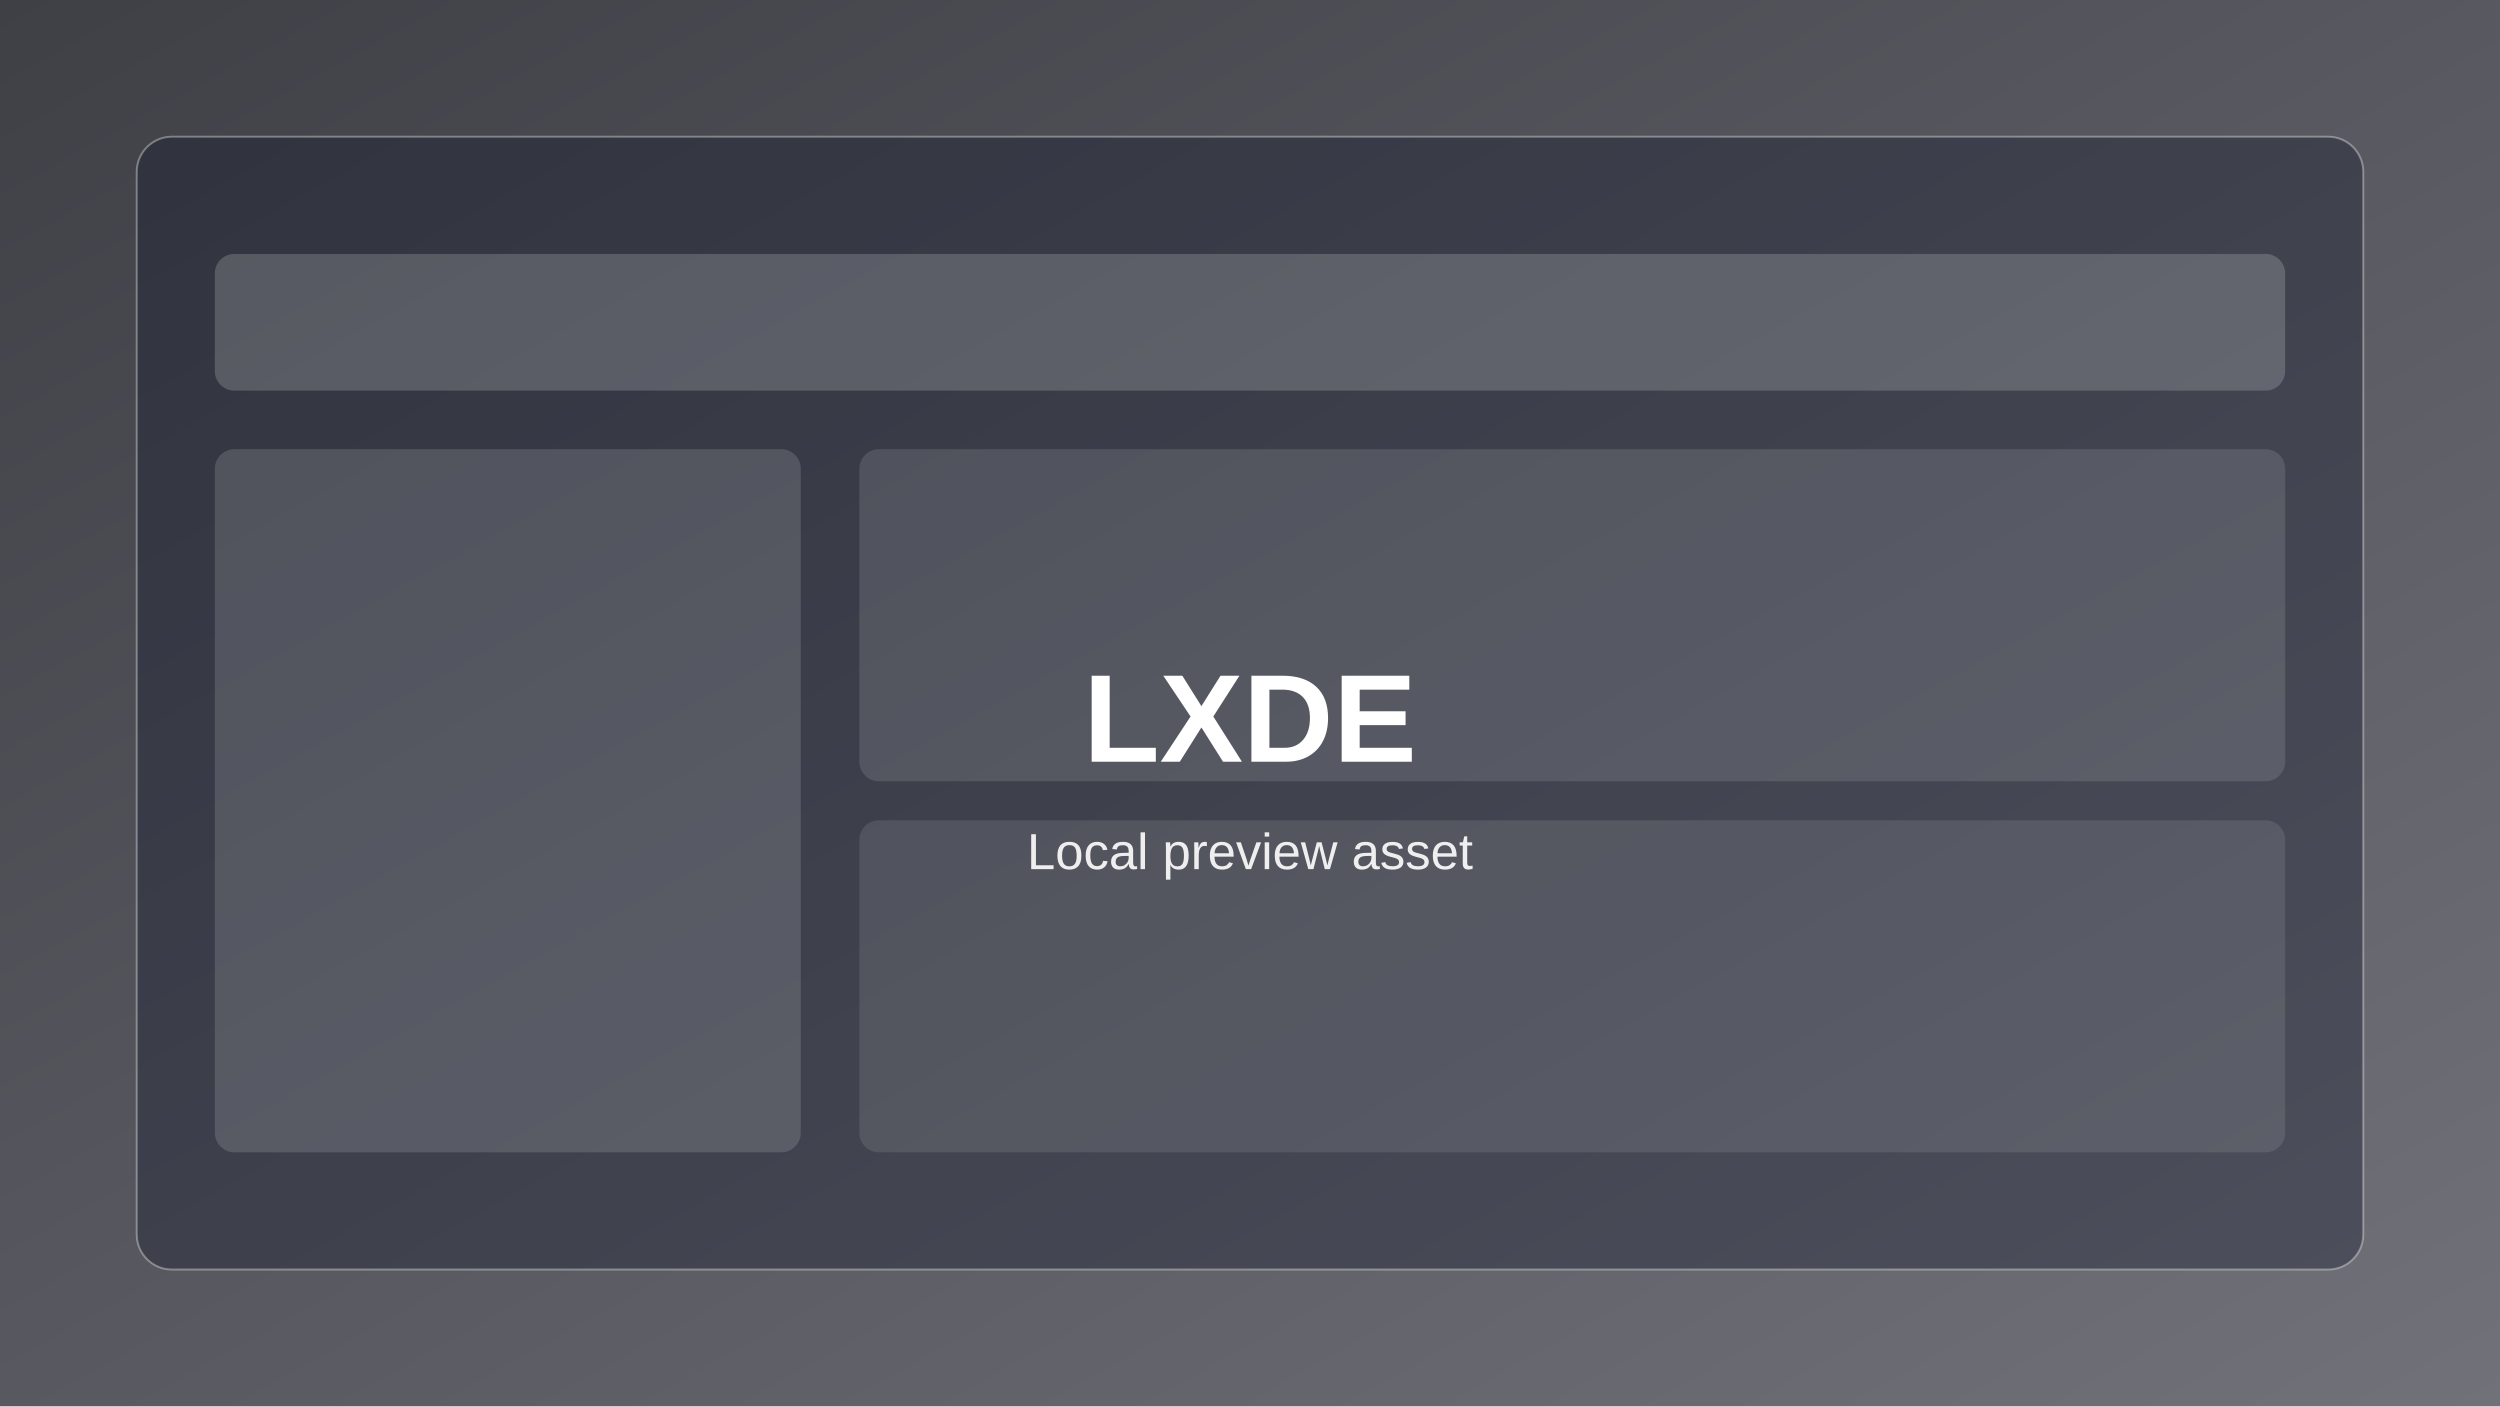
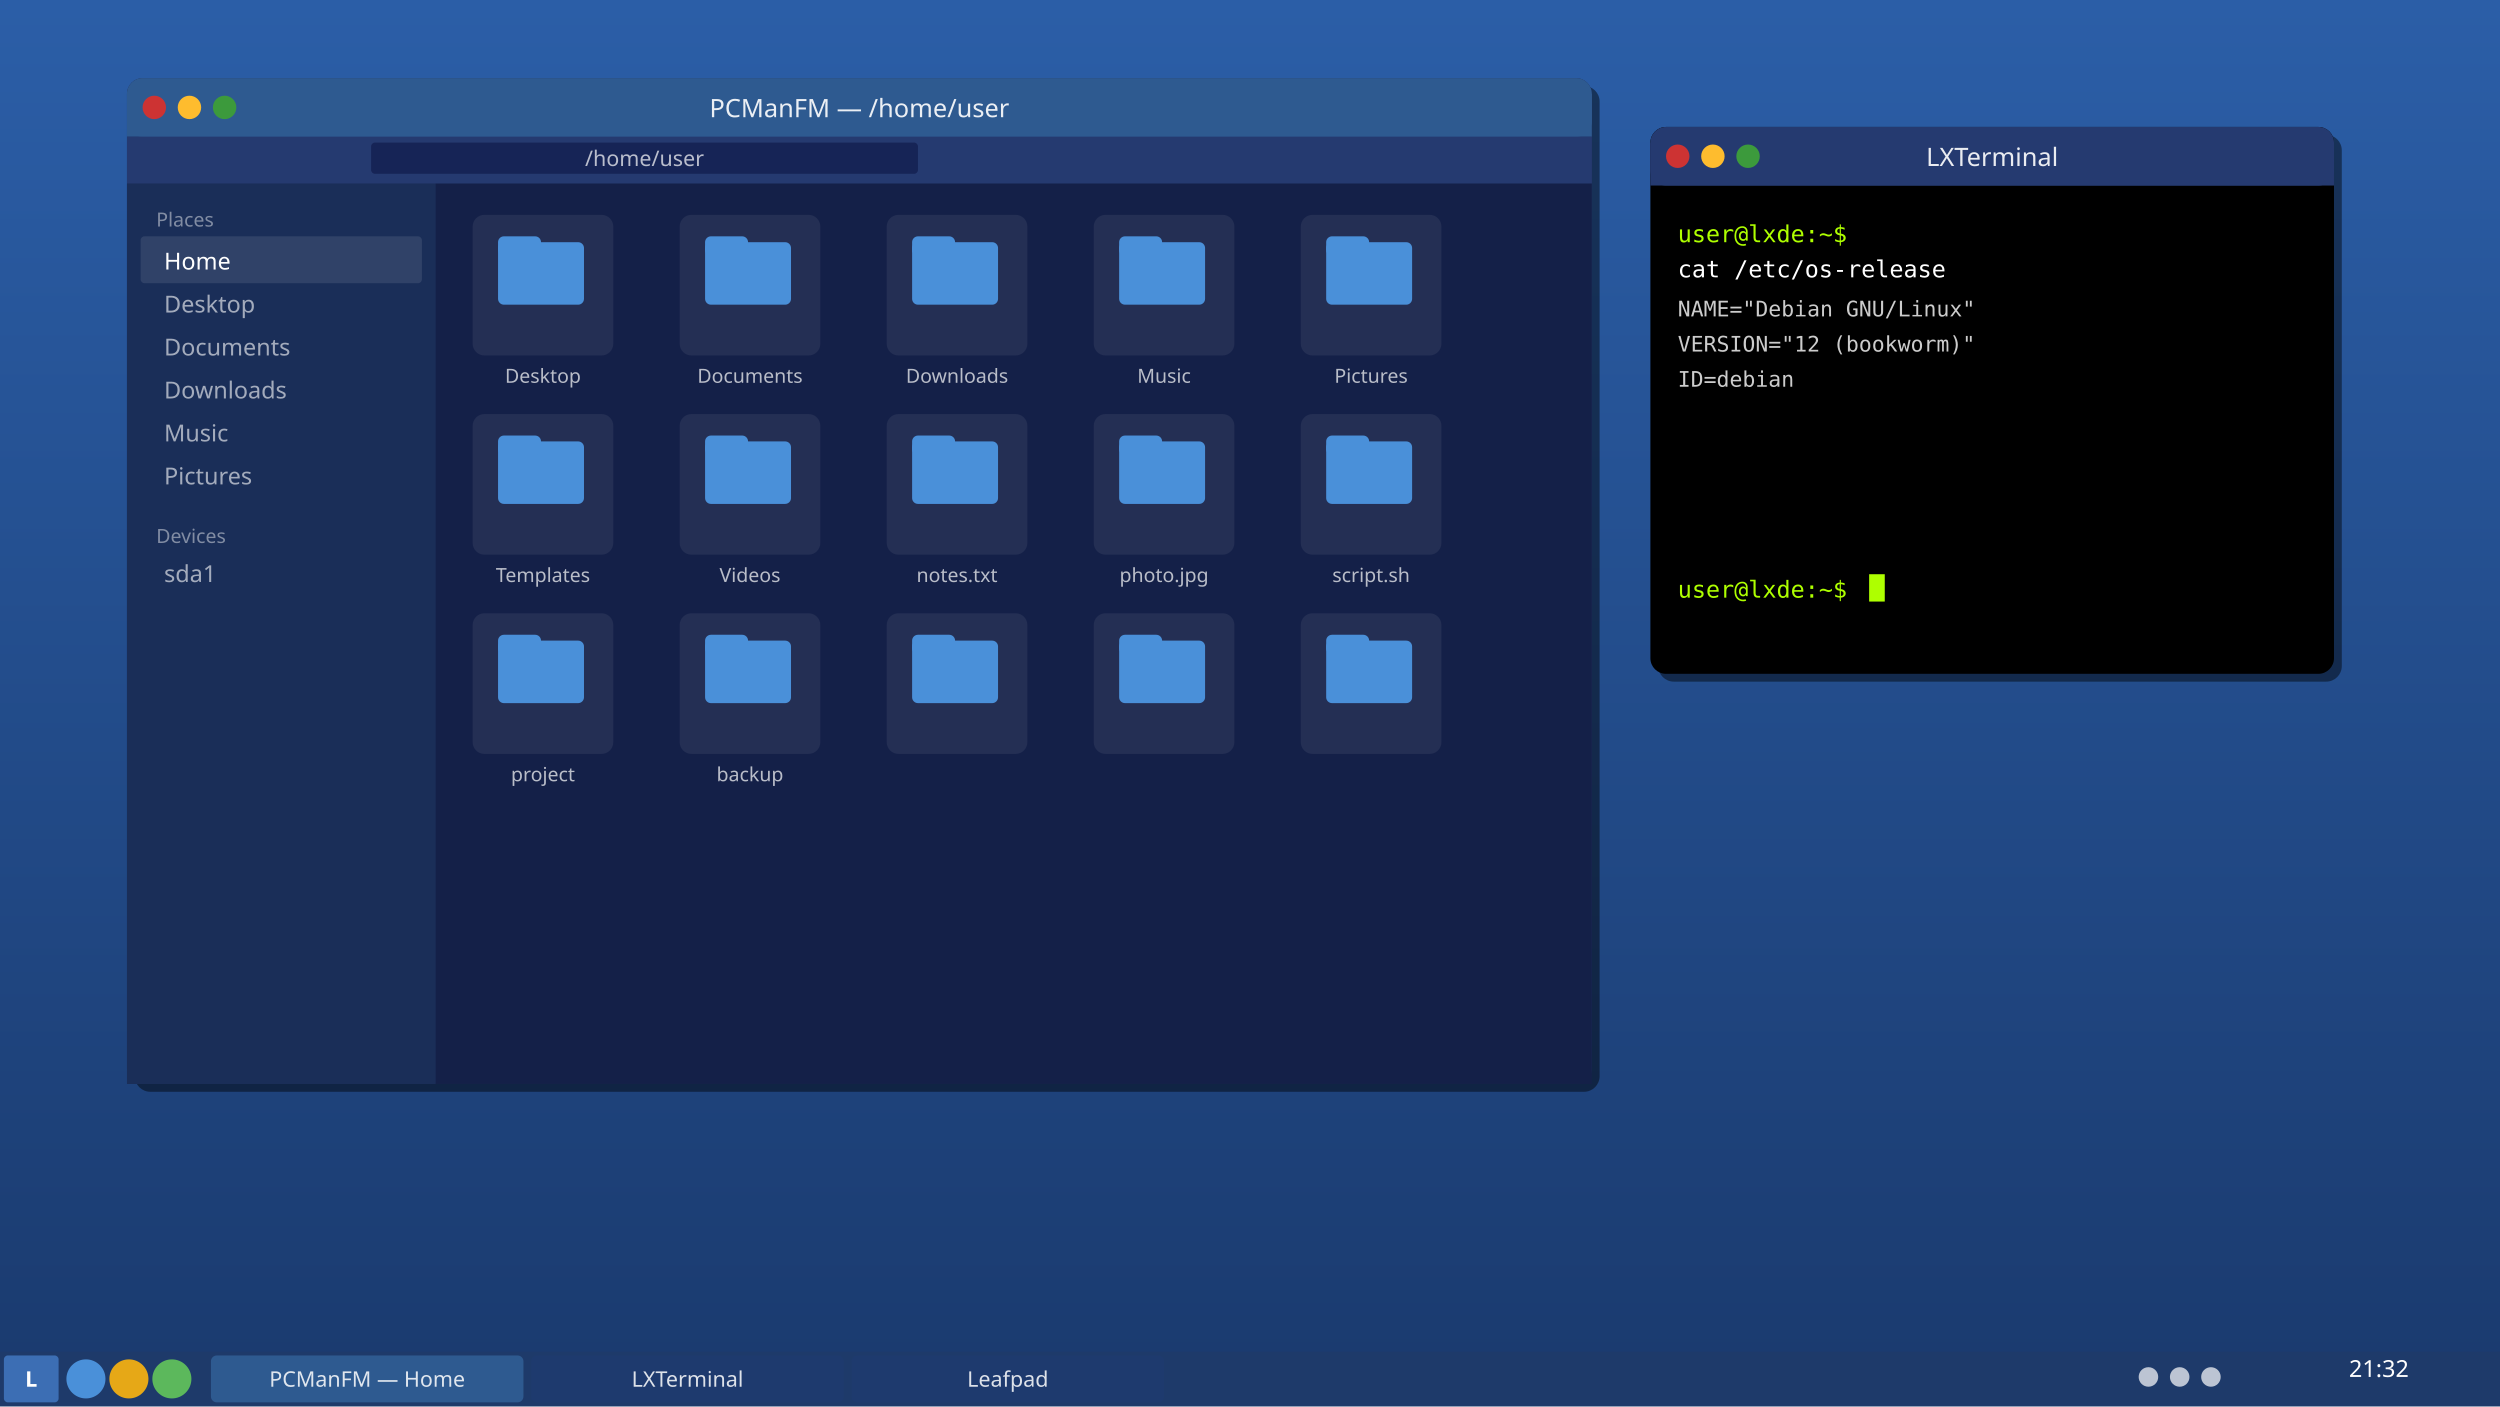
- <svg xmlns="http://www.w3.org/2000/svg" width="1280" height="720" viewBox="0 0 1280 720" role="img" aria-labelledby="title desc">
+ <svg xmlns="http://www.w3.org/2000/svg" width="1280" height="720" viewBox="0 0 1280 720" role="img" aria-labelledby="de-title de-desc">
  <defs>
-     <linearGradient id="bg" x1="0" y1="0" x2="1" y2="1">
-       <stop offset="0%" stop-color="#3F3F46" />
-       <stop offset="100%" stop-color="#71717A" />
+     <linearGradient id="lxde_bg" x1="0" y1="0" x2="0" y2="1">
+       <stop offset="0%" stop-color="#2b5ea7" />
+       <stop offset="100%" stop-color="#1a3a6e" />
    </linearGradient>
  </defs>
-   <rect width="1280" height="720" fill="url(#bg)" />
-   <rect x="70" y="70" width="1140" height="580" rx="18" fill="rgba(15,23,42,0.35)" stroke="rgba(255,255,255,0.35)" stroke-width="1" />
-   <rect x="110" y="130" width="1060" height="70" rx="10" fill="rgba(255,255,255,0.18)" />
-   <rect x="110" y="230" width="300" height="360" rx="10" fill="rgba(255,255,255,0.14)" />
-   <rect x="440" y="230" width="730" height="170" rx="10" fill="rgba(255,255,255,0.12)" />
-   <rect x="440" y="420" width="730" height="170" rx="10" fill="rgba(255,255,255,0.1)" />
-   <text x="640" y="390" text-anchor="middle" fill="white" font-family="Segoe UI, Arial, sans-serif" font-size="64" font-weight="700">LXDE</text>
-   <text x="640" y="445" text-anchor="middle" fill="rgba(255,255,255,0.9)" font-family="Segoe UI, Arial, sans-serif" font-size="26">Local preview asset</text>
+   <rect width="1280" height="720" fill="url(#lxde_bg)" />
+   <rect y="692" width="1280" height="28" fill="#1e3a6a" />
+   <rect x="2" y="694" width="28" height="24" rx="2" fill="#3c6eb4" />
+   <text x="16" y="710" text-anchor="middle" fill="white" font-family="sans-serif" font-size="11" font-weight="700">L</text>
+   <circle cx="44" cy="706" r="10" fill="#4a90d9" />
+   <circle cx="66" cy="706" r="10" fill="#e6a817" />
+   <circle cx="88" cy="706" r="10" fill="#5cb85c" />
+   <rect x="108" y="694" width="160" height="24" rx="3" fill="#2e5a90" />
+   <text x="188" y="710" text-anchor="middle" fill="rgba(255,255,255,0.85)" font-family="sans-serif" font-size="11">PCManFM — Home</text>
+   <rect x="272" y="694" width="160" height="24" rx="3" fill="#1e3a6e" />
+   <text x="352" y="710" text-anchor="middle" fill="rgba(255,255,255,0.85)" font-family="sans-serif" font-size="11">LXTerminal</text>
+   <rect x="436" y="694" width="160" height="24" rx="3" fill="#1e3a6e" />
+   <text x="516" y="710" text-anchor="middle" fill="rgba(255,255,255,0.85)" font-family="sans-serif" font-size="11">Leafpad</text>
+   <circle cx="1100" cy="705" r="5" fill="rgba(255,255,255,0.7)" />
+   <circle cx="1116" cy="705" r="5" fill="rgba(255,255,255,0.7)" />
+   <circle cx="1132" cy="705" r="5" fill="rgba(255,255,255,0.7)" />
+   <text x="1218" y="705" text-anchor="middle" fill="white" font-family="sans-serif" font-size="12">21:32</text>
+   <rect x="69" y="44" width="750" height="515" rx="8" fill="rgba(0,0,0,0.45)" />
+   <rect x="65" y="40" width="750" height="515" rx="8" fill="#1e3060" />
+   <rect x="65" y="40" width="750" height="30" rx="8" fill="#2e5a90" />
+   <rect x="65" y="48" width="750" height="22" fill="#2e5a90" />
+   <text x="440" y="60" text-anchor="middle" fill="rgba(255,255,255,0.9)" font-family="sans-serif" font-size="13">PCManFM — /home/user</text>
+   <circle cx="79" cy="55" r="6" fill="#cd3333" />
+   <circle cx="97" cy="55" r="6" fill="#febc2e" />
+   <circle cx="115" cy="55" r="6" fill="#3c9a3c" />
+   <rect x="65" y="70" width="750" height="24" fill="#253a70" />
+   <rect x="190" y="73" width="280" height="16" rx="2" fill="#162456" />
+   <text x="330" y="85" text-anchor="middle" fill="rgba(255,255,255,0.7)" font-family="sans-serif" font-size="11">/home/user</text>
+   <rect x="65" y="94" width="158" height="461" fill="#1a2e58" />
+   <text x="80" y="116" text-anchor="start" fill="rgba(255,255,255,0.45)" font-family="sans-serif" font-size="10">Places</text>
+   <rect x="72" y="121" width="144" height="24" rx="2" fill="rgba(255,255,255,0.1)" />
+   <text x="84" y="138" text-anchor="start" fill="white" font-family="sans-serif" font-size="12">Home</text>
+   <text x="84" y="160" text-anchor="start" fill="rgba(255,255,255,0.6)" font-family="sans-serif" font-size="12">Desktop</text>
+   <text x="84" y="182" text-anchor="start" fill="rgba(255,255,255,0.6)" font-family="sans-serif" font-size="12">Documents</text>
+   <text x="84" y="204" text-anchor="start" fill="rgba(255,255,255,0.6)" font-family="sans-serif" font-size="12">Downloads</text>
+   <text x="84" y="226" text-anchor="start" fill="rgba(255,255,255,0.6)" font-family="sans-serif" font-size="12">Music</text>
+   <text x="84" y="248" text-anchor="start" fill="rgba(255,255,255,0.6)" font-family="sans-serif" font-size="12">Pictures</text>
+   <text x="80" y="278" text-anchor="start" fill="rgba(255,255,255,0.45)" font-family="sans-serif" font-size="10">Devices</text>
+   <text x="84" y="298" text-anchor="start" fill="rgba(255,255,255,0.6)" font-family="sans-serif" font-size="12">sda1</text>
+   <rect x="223" y="94" width="592" height="461" fill="#142048" />
+   <rect x="242" y="110" width="72" height="72" rx="6" fill="rgba(255,255,255,0.07)" />
+   <rect x="255" y="124" width="44" height="32" rx="3" fill="#4a90d9" />
+   <rect x="255" y="121" width="22" height="10" rx="3" fill="#4a90d9" />
+   <text x="278" y="196" text-anchor="middle" fill="rgba(255,255,255,0.7)" font-family="sans-serif" font-size="10">Desktop</text>
+   <rect x="348" y="110" width="72" height="72" rx="6" fill="rgba(255,255,255,0.07)" />
+   <rect x="361" y="124" width="44" height="32" rx="3" fill="#4a90d9" />
+   <rect x="361" y="121" width="22" height="10" rx="3" fill="#4a90d9" />
+   <text x="384" y="196" text-anchor="middle" fill="rgba(255,255,255,0.7)" font-family="sans-serif" font-size="10">Documents</text>
+   <rect x="454" y="110" width="72" height="72" rx="6" fill="rgba(255,255,255,0.07)" />
+   <rect x="467" y="124" width="44" height="32" rx="3" fill="#4a90d9" />
+   <rect x="467" y="121" width="22" height="10" rx="3" fill="#4a90d9" />
+   <text x="490" y="196" text-anchor="middle" fill="rgba(255,255,255,0.7)" font-family="sans-serif" font-size="10">Downloads</text>
+   <rect x="560" y="110" width="72" height="72" rx="6" fill="rgba(255,255,255,0.07)" />
+   <rect x="573" y="124" width="44" height="32" rx="3" fill="#4a90d9" />
+   <rect x="573" y="121" width="22" height="10" rx="3" fill="#4a90d9" />
+   <text x="596" y="196" text-anchor="middle" fill="rgba(255,255,255,0.7)" font-family="sans-serif" font-size="10">Music</text>
+   <rect x="666" y="110" width="72" height="72" rx="6" fill="rgba(255,255,255,0.07)" />
+   <rect x="679" y="124" width="44" height="32" rx="3" fill="#4a90d9" />
+   <rect x="679" y="121" width="22" height="10" rx="3" fill="#4a90d9" />
+   <text x="702" y="196" text-anchor="middle" fill="rgba(255,255,255,0.7)" font-family="sans-serif" font-size="10">Pictures</text>
+   <rect x="242" y="212" width="72" height="72" rx="6" fill="rgba(255,255,255,0.07)" />
+   <rect x="255" y="226" width="44" height="32" rx="3" fill="#4a90d9" />
+   <rect x="255" y="223" width="22" height="10" rx="3" fill="#4a90d9" />
+   <text x="278" y="298" text-anchor="middle" fill="rgba(255,255,255,0.7)" font-family="sans-serif" font-size="10">Templates</text>
+   <rect x="348" y="212" width="72" height="72" rx="6" fill="rgba(255,255,255,0.07)" />
+   <rect x="361" y="226" width="44" height="32" rx="3" fill="#4a90d9" />
+   <rect x="361" y="223" width="22" height="10" rx="3" fill="#4a90d9" />
+   <text x="384" y="298" text-anchor="middle" fill="rgba(255,255,255,0.7)" font-family="sans-serif" font-size="10">Videos</text>
+   <rect x="454" y="212" width="72" height="72" rx="6" fill="rgba(255,255,255,0.07)" />
+   <rect x="467" y="226" width="44" height="32" rx="3" fill="#4a90d9" />
+   <rect x="467" y="223" width="22" height="10" rx="3" fill="#4a90d9" />
+   <text x="490" y="298" text-anchor="middle" fill="rgba(255,255,255,0.7)" font-family="sans-serif" font-size="10">notes.txt</text>
+   <rect x="560" y="212" width="72" height="72" rx="6" fill="rgba(255,255,255,0.07)" />
+   <rect x="573" y="226" width="44" height="32" rx="3" fill="#4a90d9" />
+   <rect x="573" y="223" width="22" height="10" rx="3" fill="#4a90d9" />
+   <text x="596" y="298" text-anchor="middle" fill="rgba(255,255,255,0.7)" font-family="sans-serif" font-size="10">photo.jpg</text>
+   <rect x="666" y="212" width="72" height="72" rx="6" fill="rgba(255,255,255,0.07)" />
+   <rect x="679" y="226" width="44" height="32" rx="3" fill="#4a90d9" />
+   <rect x="679" y="223" width="22" height="10" rx="3" fill="#4a90d9" />
+   <text x="702" y="298" text-anchor="middle" fill="rgba(255,255,255,0.7)" font-family="sans-serif" font-size="10">script.sh</text>
+   <rect x="242" y="314" width="72" height="72" rx="6" fill="rgba(255,255,255,0.07)" />
+   <rect x="255" y="328" width="44" height="32" rx="3" fill="#4a90d9" />
+   <rect x="255" y="325" width="22" height="10" rx="3" fill="#4a90d9" />
+   <text x="278" y="400" text-anchor="middle" fill="rgba(255,255,255,0.7)" font-family="sans-serif" font-size="10">project</text>
+   <rect x="348" y="314" width="72" height="72" rx="6" fill="rgba(255,255,255,0.07)" />
+   <rect x="361" y="328" width="44" height="32" rx="3" fill="#4a90d9" />
+   <rect x="361" y="325" width="22" height="10" rx="3" fill="#4a90d9" />
+   <text x="384" y="400" text-anchor="middle" fill="rgba(255,255,255,0.7)" font-family="sans-serif" font-size="10">backup</text>
+   <rect x="454" y="314" width="72" height="72" rx="6" fill="rgba(255,255,255,0.07)" />
+   <rect x="467" y="328" width="44" height="32" rx="3" fill="#4a90d9" />
+   <rect x="467" y="325" width="22" height="10" rx="3" fill="#4a90d9" />
+   <rect x="560" y="314" width="72" height="72" rx="6" fill="rgba(255,255,255,0.07)" />
+   <rect x="573" y="328" width="44" height="32" rx="3" fill="#4a90d9" />
+   <rect x="573" y="325" width="22" height="10" rx="3" fill="#4a90d9" />
+   <rect x="666" y="314" width="72" height="72" rx="6" fill="rgba(255,255,255,0.07)" />
+   <rect x="679" y="328" width="44" height="32" rx="3" fill="#4a90d9" />
+   <rect x="679" y="325" width="22" height="10" rx="3" fill="#4a90d9" />
+   <rect x="849" y="69" width="350" height="280" rx="8" fill="rgba(0,0,0,0.45)" />
+   <rect x="845" y="65" width="350" height="280" rx="8" fill="#000000" />
+   <rect x="845" y="65" width="350" height="30" rx="8" fill="#253a70" />
+   <rect x="845" y="73" width="350" height="22" fill="#253a70" />
+   <text x="1020" y="85" text-anchor="middle" fill="rgba(255,255,255,0.9)" font-family="sans-serif" font-size="13">LXTerminal</text>
+   <circle cx="859" cy="80" r="6" fill="#cd3333" />
+   <circle cx="877" cy="80" r="6" fill="#febc2e" />
+   <circle cx="895" cy="80" r="6" fill="#3c9a3c" />
+   <text x="859" y="124" fill="#aeff00" font-family="monospace" font-size="12">user@lxde:~$</text>
+   <text x="859" y="142" fill="white" font-family="monospace" font-size="12">cat /etc/os-release</text>
+   <text x="859" y="162" fill="rgba(255,255,255,0.8)" font-family="monospace" font-size="11">NAME="Debian GNU/Linux"</text>
+   <text x="859" y="180" fill="rgba(255,255,255,0.8)" font-family="monospace" font-size="11">VERSION="12 (bookworm)"</text>
+   <text x="859" y="198" fill="rgba(255,255,255,0.8)" font-family="monospace" font-size="11">ID=debian</text>
+   <text x="859" y="306" fill="#aeff00" font-family="monospace" font-size="12">user@lxde:~$</text>
+   <rect x="957" y="294" width="8" height="14" fill="#aeff00" />
</svg>
